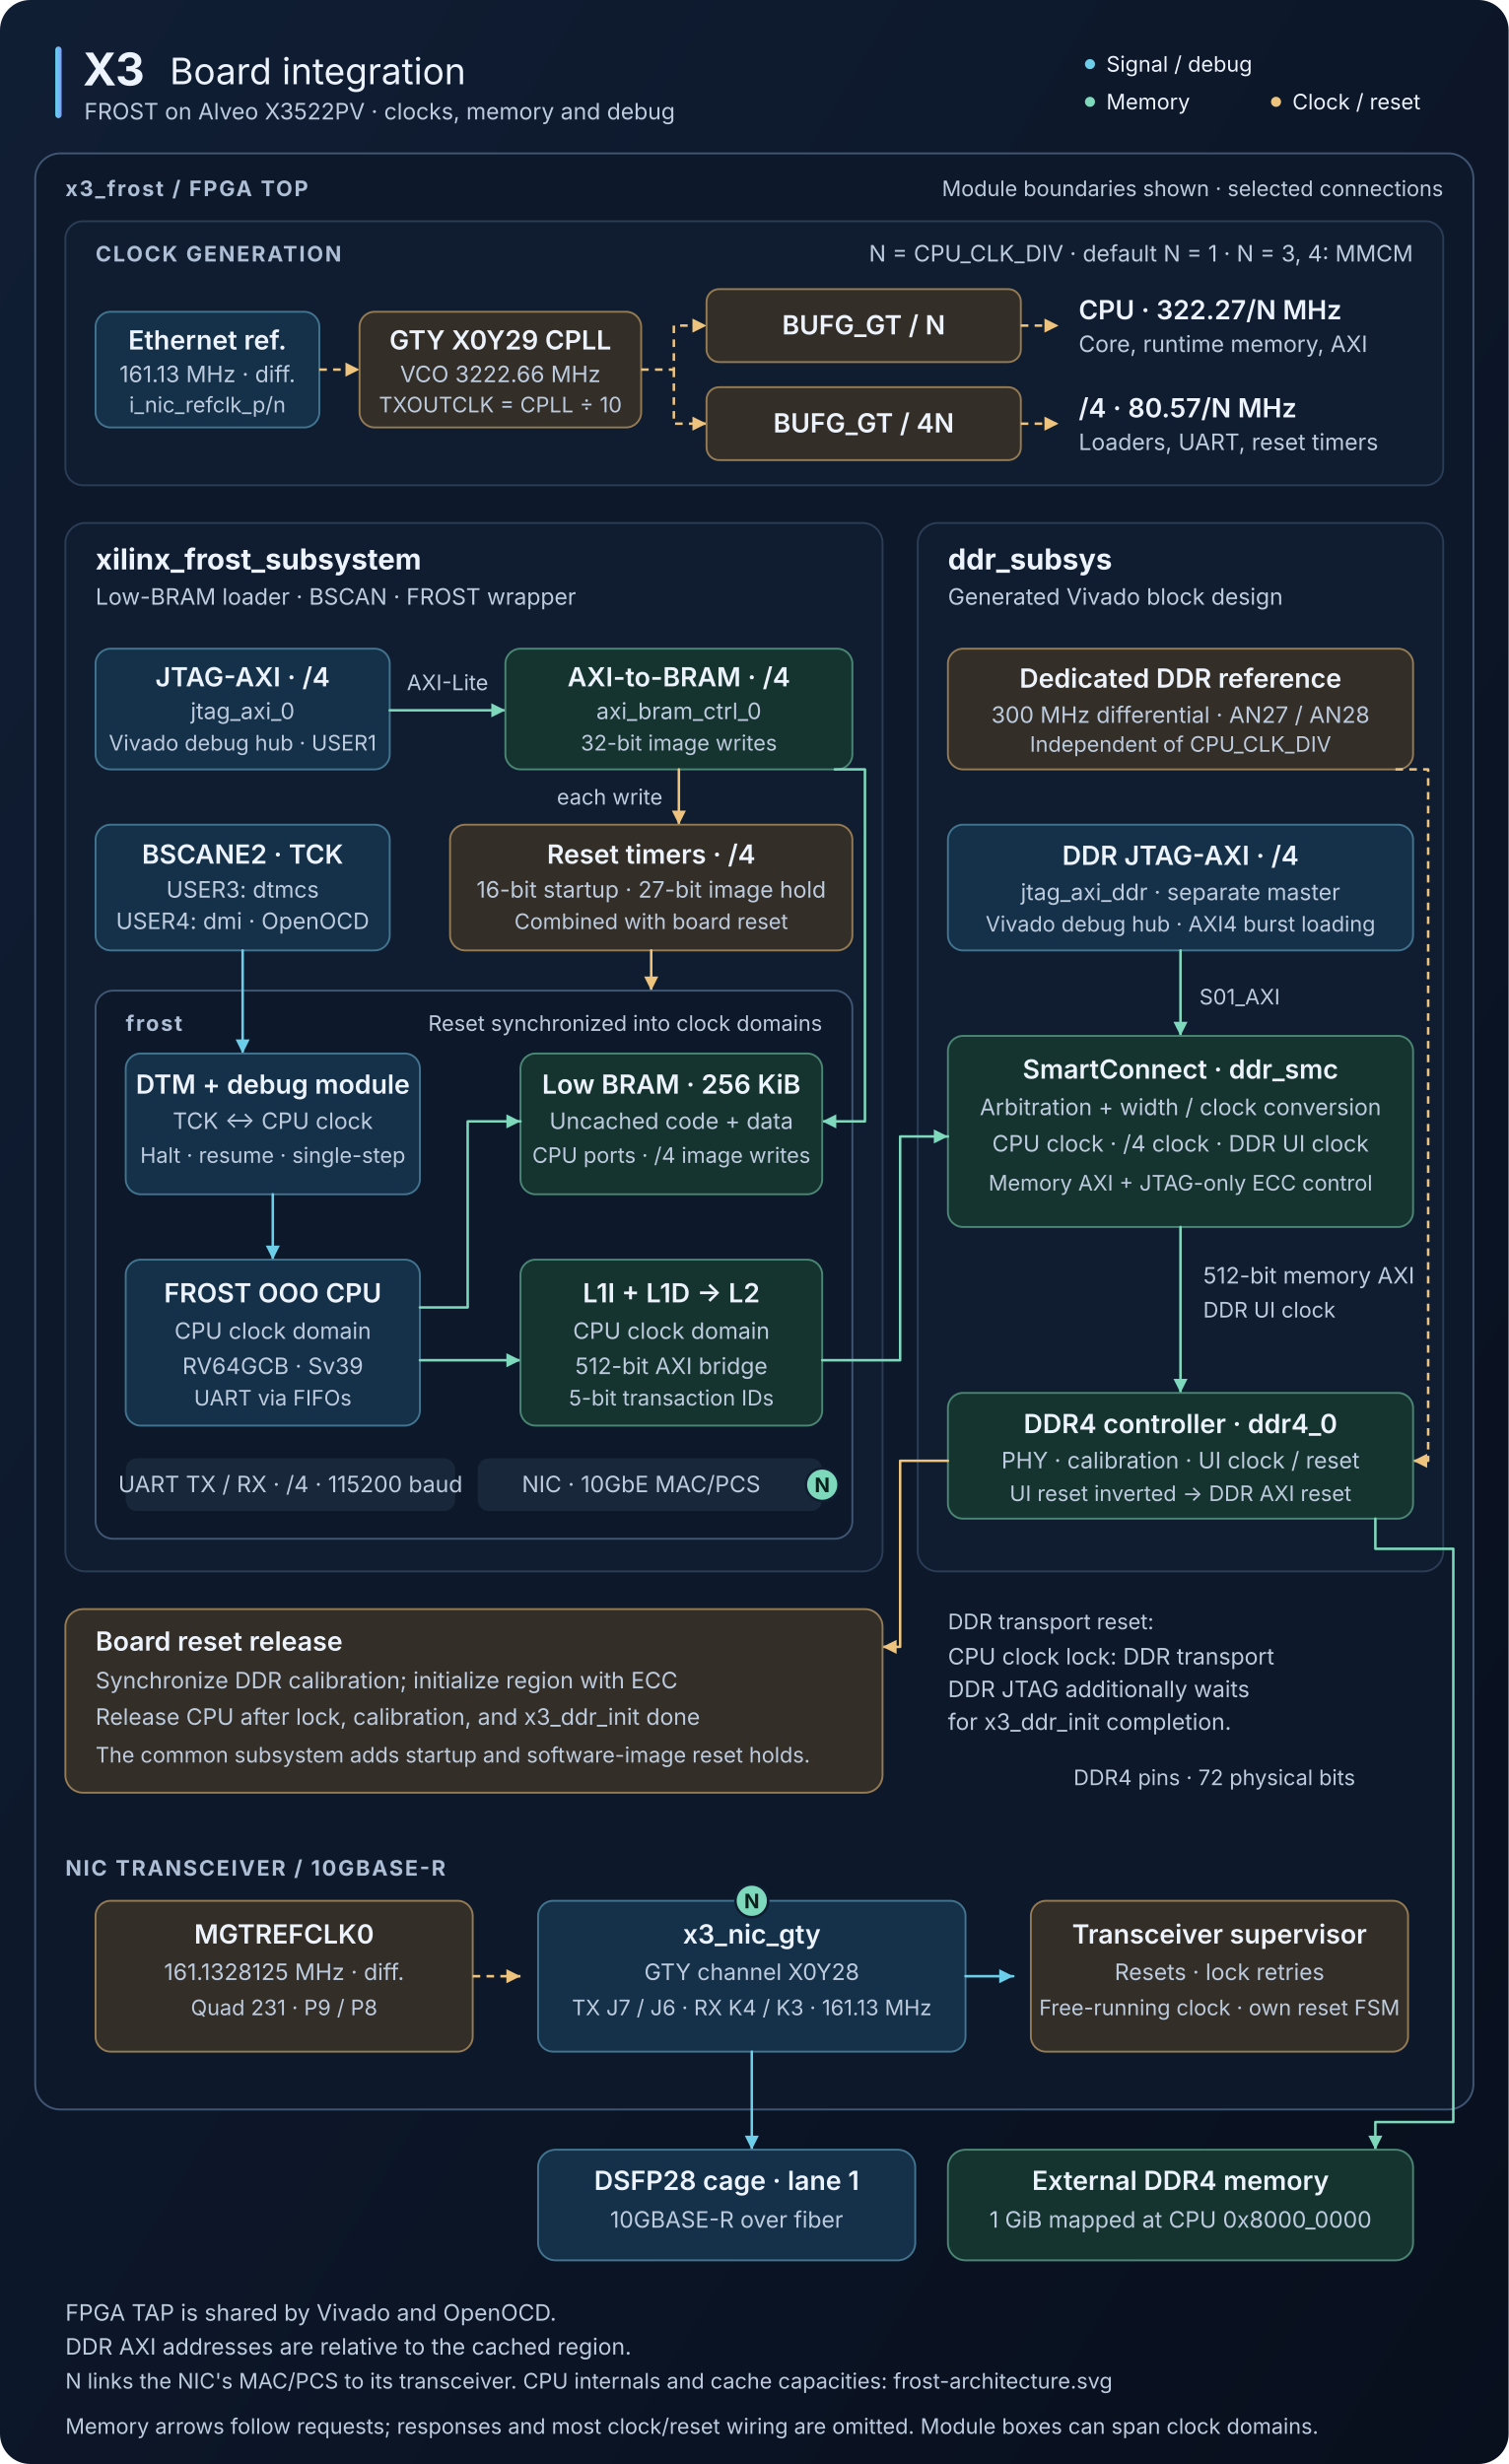
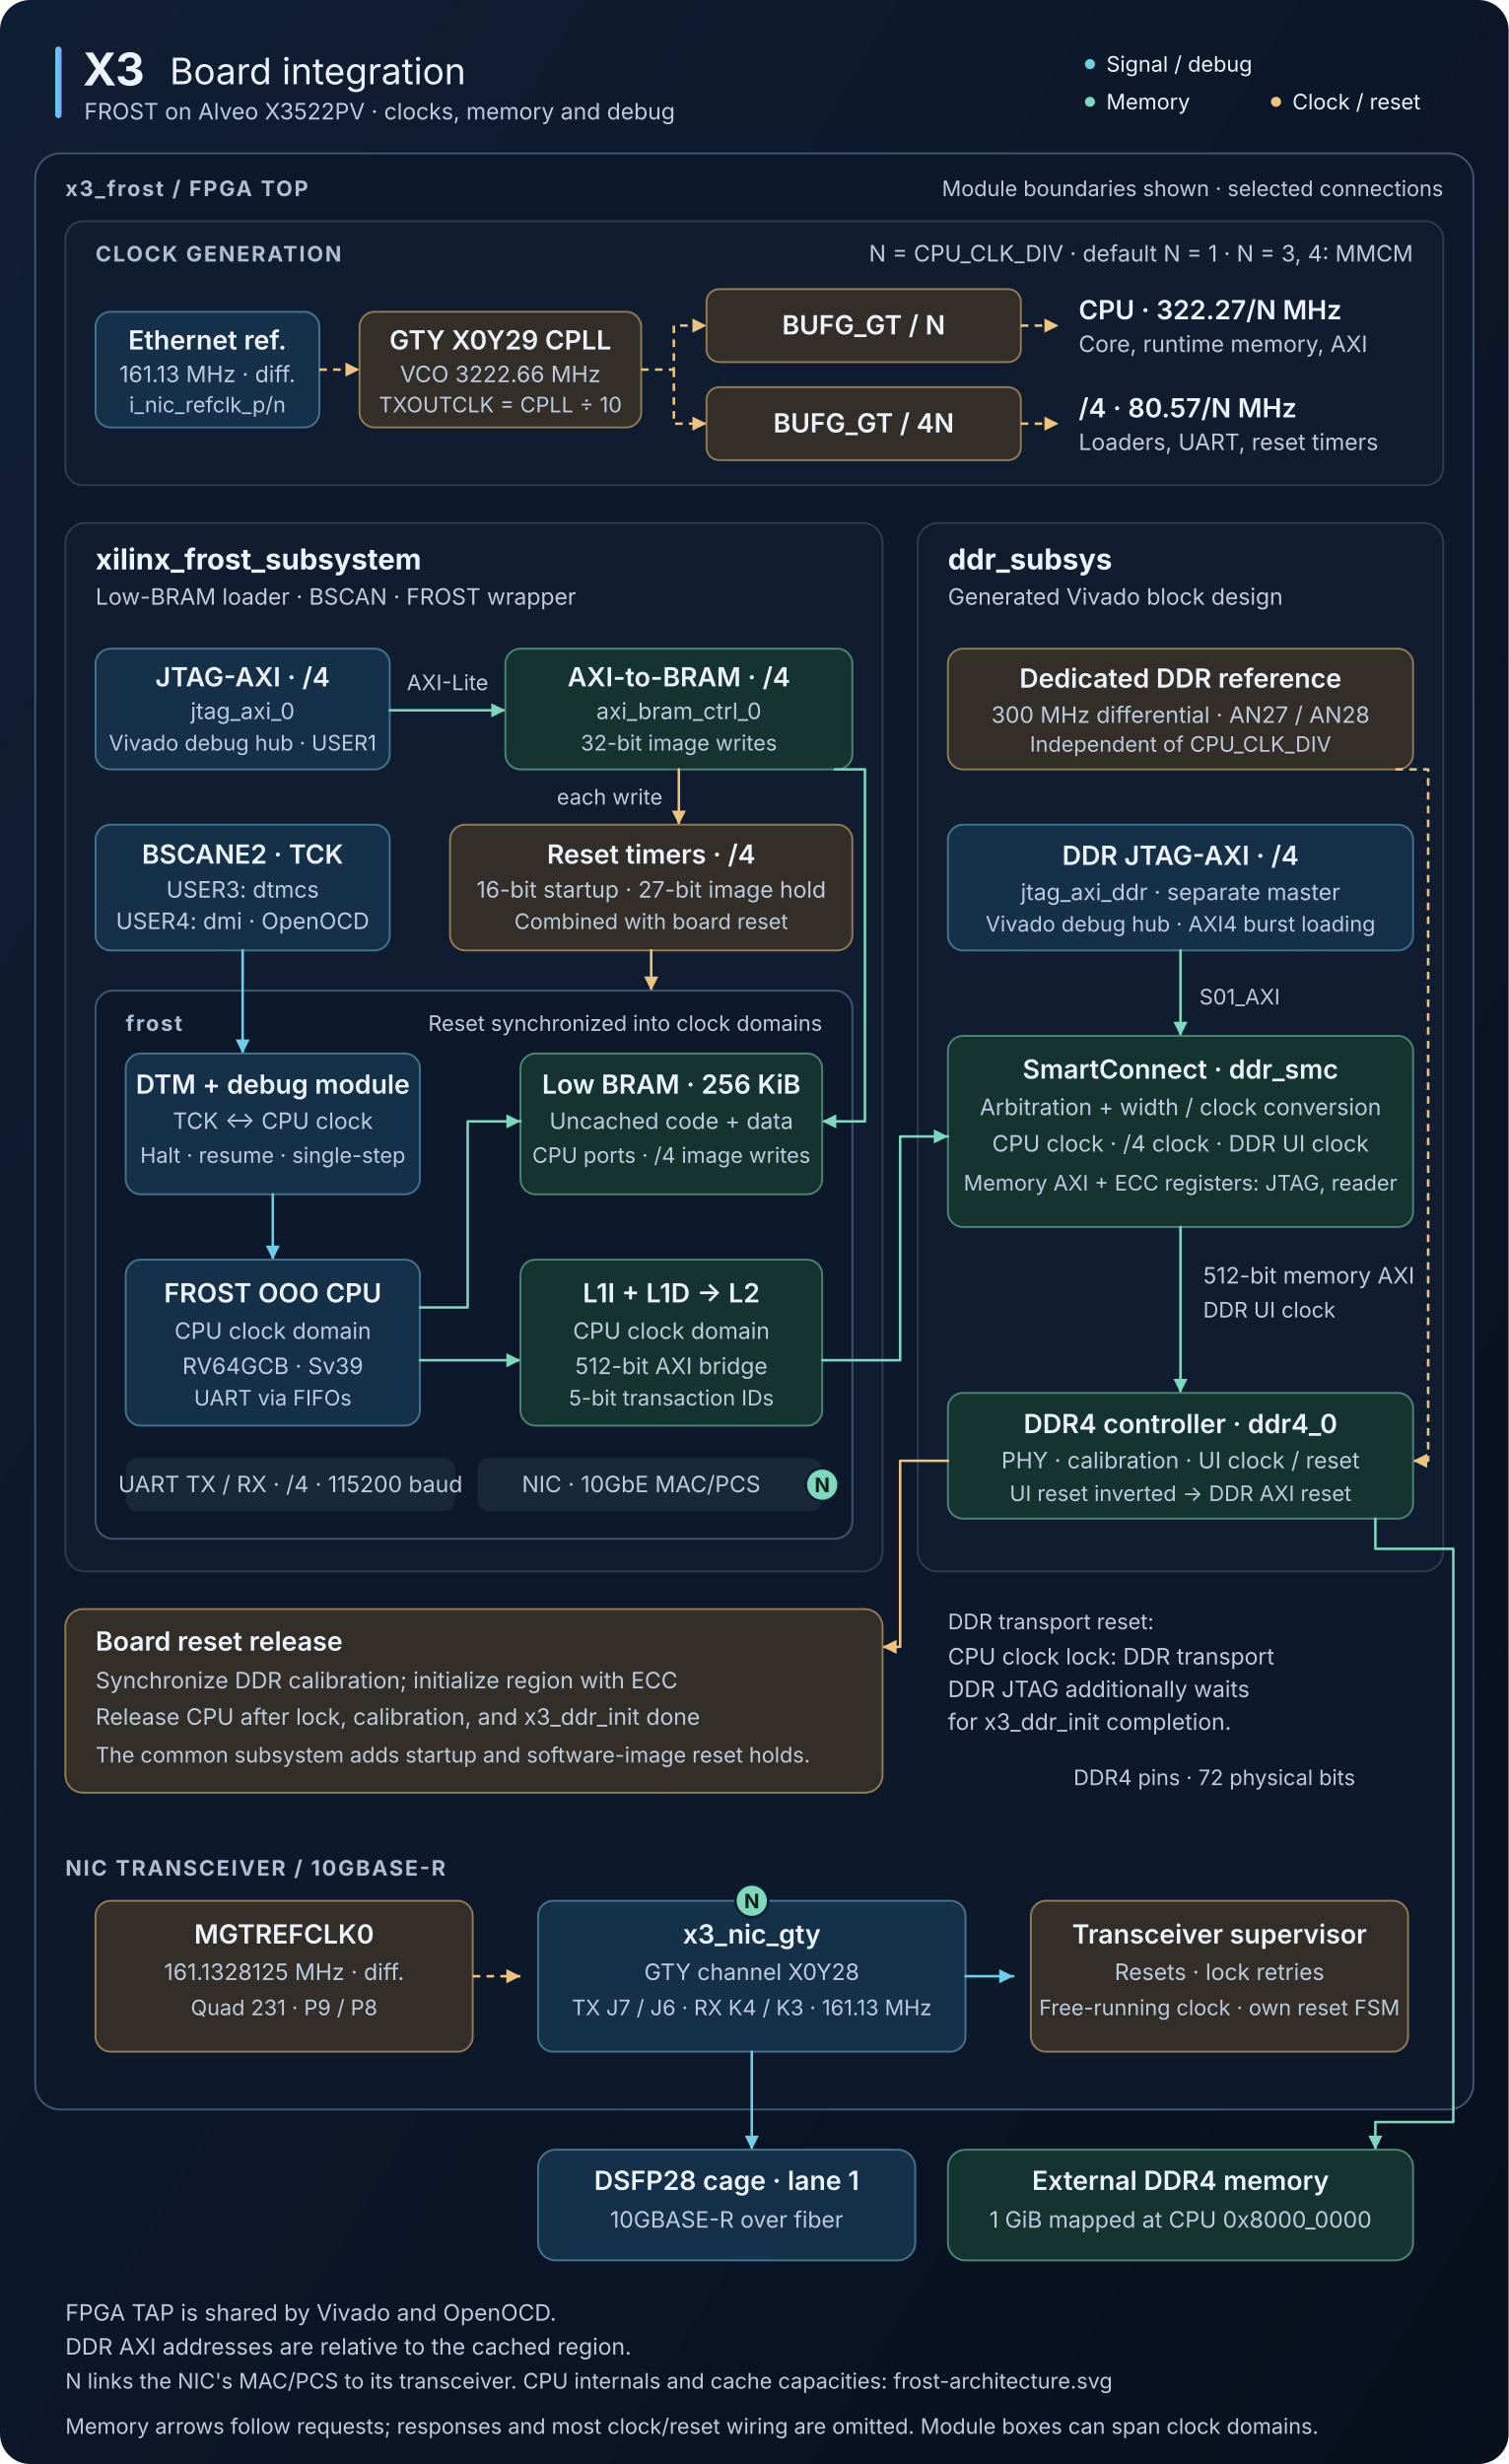
<svg xmlns="http://www.w3.org/2000/svg" width="1200" height="1960" viewBox="0 0 1200 1960" role="img" aria-labelledby="title desc">
  <defs>
    <linearGradient id="background" x2="1" y2="1">
      <stop stop-color="#101e34" />
      <stop offset="1" stop-color="#080f1d" />
    </linearGradient>
    <linearGradient id="accent">
      <stop stop-color="#62d8ef" />
      <stop offset="1" stop-color="#7f9cff" />
    </linearGradient>
    <marker id="signal-arrow" viewBox="0 0 10 10" refX="9" refY="5" markerWidth="7" markerHeight="7" orient="auto-start-reverse">
      <path d="M 1 1 L 9 5 L 1 9 Z" fill="#6dcee9" />
    </marker>
    <marker id="memory-arrow" viewBox="0 0 10 10" refX="9" refY="5" markerWidth="7" markerHeight="7" orient="auto-start-reverse">
      <path d="M 1 1 L 9 5 L 1 9 Z" fill="#7ed8bc" />
    </marker>
    <marker id="control-arrow" viewBox="0 0 10 10" refX="9" refY="5" markerWidth="7" markerHeight="7" orient="auto-start-reverse">
      <path d="M 1 1 L 9 5 L 1 9 Z" fill="#edc37d" />
    </marker>
    <style>
      text { font-family: -apple-system, BlinkMacSystemFont, "Segoe UI", sans-serif; fill: #edf3fc; }
      .heading { font-size: 23px; font-weight: 650; }
      .label { font-size: 21px; font-weight: 600; }
      .body { font-size: 18px; fill: #bdcbde; }
      .small { font-size: 17px; fill: #bdcbde; }
      .section { font-size: 17px; font-weight: 650; letter-spacing: 1.4px; fill: #adbed5; }
      .center { text-anchor: middle; }
      .boundary { fill: #0d182a; stroke: #405673; stroke-width: 1.5; }
      .panel { fill: #101d30; stroke: #2b3c55; stroke-width: 1.5; }
      .signal { fill: #153149; stroke: #42748f; stroke-width: 1.5; }
      .memory { fill: #16342f; stroke: #4b8674; stroke-width: 1.5; }
      .control { fill: #332e27; stroke: #947b54; stroke-width: 1.5; }
      .flow { fill: none; stroke: #6dcee9; stroke-width: 2; stroke-linejoin: round; stroke-linecap: round; }
      .memlink { fill: none; stroke: #7ed8bc; stroke-width: 2; stroke-linejoin: round; stroke-linecap: round; }
      .ctl { fill: none; stroke: #edc37d; stroke-width: 2; stroke-linejoin: round; stroke-linecap: round; }
      .clock { fill: none; stroke: #edc37d; stroke-width: 2; stroke-dasharray: 6 5; stroke-linejoin: round; }
      .port { fill: #7ed8bc; stroke: #101d30; stroke-width: 2; }
      .port-text { font-size: 16px; font-weight: 750; fill: #0a221c; text-anchor: middle; }
    </style>
  </defs>
  <rect width="1200" height="1960" rx="24" fill="url(#background)" />
  <rect x="44" y="37" width="5" height="57" rx="2.5" fill="url(#accent)" />
  <text x="66" y="68" font-size="36" font-weight="750">X3</text>
  <text x="135" y="67" font-size="29">Board integration</text>
  <text x="67" y="95" class="body">FROST on Alveo X3522PV · clocks, memory and debug</text>
  <g class="small">
    <circle cx="867" cy="51" r="4" fill="#6dcee9" />
    <text x="880" y="57">Signal / debug</text>
    <circle cx="867" cy="81" r="4" fill="#7ed8bc" />
    <text x="880" y="87">Memory</text>
    <circle cx="1015" cy="81" r="4" fill="#edc37d" />
    <text x="1028" y="87">Clock / reset</text>
  </g>
  <rect x="28" y="122" width="1144" height="1556" rx="20" class="boundary" />
  <text x="52" y="156" class="section">x3_frost / FPGA TOP</text>
  <text x="1148" y="156" class="small" text-anchor="end">Module boundaries shown · selected connections</text>
  <g id="clock-generation">
    <rect x="52" y="176" width="1096" height="210" rx="14" class="panel" />
    <text x="76" y="208" class="section">CLOCK GENERATION</text>
    <text x="1124" y="208" class="body" text-anchor="end">N = CPU_CLK_DIV · default N = 1 · N = 3, 4: MMCM</text>
    <rect x="76" y="248" width="178" height="92" rx="12" class="signal" />
    <text x="165" y="278" class="label center">Ethernet ref.</text>
    <text x="165" y="304" class="body center">161.13 MHz · diff.</text>
    <text x="165" y="328" class="small center">i_nic_refclk_p/n</text>
    <path d="M 254 294 H 286" class="clock" marker-end="url(#control-arrow)" />
    <rect x="286" y="248" width="224" height="92" rx="12" class="control" />
    <text x="398" y="278" class="label center">GTY X0Y29 CPLL</text>
    <text x="398" y="304" class="body center">VCO 3222.66 MHz</text>
    <text x="398" y="328" class="small center">TXOUTCLK = CPLL ÷ 10</text>
    <path d="M 510 294 H 536 V 259 H 562" class="clock" marker-end="url(#control-arrow)" />
    <path d="M 536 294 V 337 H 562" class="clock" marker-end="url(#control-arrow)" />
    <rect x="562" y="230" width="250" height="58" rx="10" class="control" />
    <text x="687" y="266" class="label center">BUFG_GT / N</text>
    <rect x="562" y="308" width="250" height="58" rx="10" class="control" />
    <text x="687" y="344" class="label center">BUFG_GT / 4N</text>
    <path d="M 812 259 H 842" class="clock" marker-end="url(#control-arrow)" />
    <path d="M 812 337 H 842" class="clock" marker-end="url(#control-arrow)" />
    <text x="858" y="254" class="label">CPU · 322.27/N MHz</text>
    <text x="858" y="280" class="body">Core, runtime memory, AXI</text>
    <text x="858" y="332" class="label">/4 · 80.57/N MHz</text>
    <text x="858" y="358" class="body">Loaders, UART, reset timers</text>
  </g>
  <rect x="52" y="416" width="650" height="834" rx="16" class="panel" />
  <text x="76" y="453" class="heading">xilinx_frost_subsystem</text>
  <text x="76" y="481" class="body">Low-BRAM loader · BSCAN · FROST wrapper</text>
  <g id="bram-loader">
    <rect x="76" y="516" width="234" height="96" rx="12" class="signal" />
    <text x="193" y="546" class="label center">JTAG-AXI · /4</text>
    <text x="193" y="572" class="body center">jtag_axi_0</text>
    <text x="193" y="597" class="small center">Vivado debug hub · USER1</text>
    <path d="M 310 565 H 402" class="memlink" marker-end="url(#memory-arrow)" />
    <text x="356" y="549" class="small center">AXI-Lite</text>
    <rect x="402" y="516" width="276" height="96" rx="12" class="memory" />
    <text x="540" y="546" class="label center">AXI-to-BRAM · /4</text>
    <text x="540" y="572" class="body center">axi_bram_ctrl_0</text>
    <text x="540" y="597" class="small center">32-bit image writes</text>
    <path d="M 540 612 V 656" class="ctl" marker-end="url(#control-arrow)" />
    <text x="527" y="640" class="small" text-anchor="end">each write</text>
  </g>
  <g id="bscan-and-reset">
    <rect x="76" y="656" width="234" height="100" rx="12" class="signal" />
    <text x="193" y="687" class="label center">BSCANE2 · TCK</text>
    <text x="193" y="714" class="body center">USER3: dtmcs</text>
    <text x="193" y="739" class="body center">USER4: dmi · OpenOCD</text>
    <rect x="358" y="656" width="320" height="100" rx="12" class="control" />
    <text x="518" y="687" class="label center">Reset timers · /4</text>
    <text x="518" y="714" class="body center">16-bit startup · 27-bit image hold</text>
    <text x="518" y="739" class="small center">Combined with board reset</text>
    <path d="M 518 756 V 788" class="ctl" marker-end="url(#control-arrow)" />
  </g>
  <rect x="76" y="788" width="602" height="436" rx="14" class="boundary" />
  <text x="100" y="820" class="section">frost</text>
  <text x="654" y="820" class="small" text-anchor="end">Reset synchronized into clock domains</text>
  <path d="M 193 756 V 838" class="flow" marker-end="url(#signal-arrow)" />
  <path d="M 664 612 H 688 V 892 H 654" class="memlink" marker-end="url(#memory-arrow)" />
  <rect x="100" y="838" width="234" height="112" rx="12" class="signal" />
  <text x="217" y="870" class="label center">DTM + debug module</text>
  <text x="217" y="898" class="body center">TCK ↔ CPU clock</text>
  <text x="217" y="925" class="small center">Halt · resume · single-step</text>
  <rect x="414" y="838" width="240" height="112" rx="12" class="memory" />
  <text x="534" y="870" class="label center">Low BRAM · 256 KiB</text>
  <text x="534" y="898" class="body center">Uncached code + data</text>
  <text x="534" y="925" class="small center">CPU ports · /4 image writes</text>
  <path d="M 217 950 V 1002" class="flow" marker-end="url(#signal-arrow)" />
  <rect x="100" y="1002" width="234" height="132" rx="12" class="signal" />
  <text x="217" y="1036" class="label center">FROST OOO CPU</text>
  <text x="217" y="1065" class="body center">CPU clock domain</text>
  <text x="217" y="1093" class="body center">RV64GCB · Sv39</text>
  <text x="217" y="1118" class="small center">UART via FIFOs</text>
  <path d="M 334 1040 H 372 V 892 H 414" class="memlink" marker-end="url(#memory-arrow)" />
  <path d="M 334 1082 H 414" class="memlink" marker-end="url(#memory-arrow)" />
  <rect x="414" y="1002" width="240" height="132" rx="12" class="memory" />
  <text x="534" y="1036" class="label center">L1I + L1D → L2</text>
  <text x="534" y="1065" class="body center">CPU clock domain</text>
  <text x="534" y="1093" class="body center">512-bit AXI bridge</text>
  <text x="534" y="1118" class="small center">5-bit transaction IDs</text>
  <rect x="100" y="1160" width="262" height="42" rx="9" fill="#19273b" />
  <text x="231" y="1187" class="body center">UART TX / RX · /4 · 115200 baud</text>
  <rect x="380" y="1160" width="274" height="42" rx="9" fill="#19273b" />
  <text x="510" y="1187" class="body center">NIC · 10GbE MAC/PCS</text>
  <circle cx="654" cy="1181" r="13" class="port" />
  <text x="654" y="1187" class="port-text">N</text>
  <rect x="730" y="416" width="418" height="834" rx="16" class="panel" />
  <text x="754" y="453" class="heading">ddr_subsys</text>
  <text x="754" y="481" class="body">Generated Vivado block design</text>
  <rect x="754" y="516" width="370" height="96" rx="12" class="control" />
  <text x="939" y="547" class="label center">Dedicated DDR reference</text>
  <text x="939" y="575" class="body center">300 MHz differential · AN27 / AN28</text>
  <text x="939" y="598" class="small center">Independent of CPU_CLK_DIV</text>
  <path d="M 1110 612 H 1136 V 1162 H 1124" class="clock" marker-end="url(#control-arrow)" />
  <rect x="754" y="656" width="370" height="100" rx="12" class="signal" />
  <text x="939" y="688" class="label center">DDR JTAG-AXI · /4</text>
  <text x="939" y="716" class="body center">jtag_axi_ddr · separate master</text>
  <text x="939" y="741" class="small center">Vivado debug hub · AXI4 burst loading</text>
  <path d="M 939 756 V 824" class="memlink" marker-end="url(#memory-arrow)" />
  <text x="954" y="799" class="small">S01_AXI</text>
  <rect x="754" y="824" width="370" height="152" rx="12" class="memory" />
  <text x="939" y="858" class="label center">SmartConnect · ddr_smc</text>
  <text x="939" y="887" class="body center">Arbitration + width / clock conversion</text>
  <text x="939" y="916" class="body center">CPU clock · /4 clock · DDR UI clock</text>
-   <text x="939" y="947" class="small center">Memory AXI + JTAG-only ECC control</text>
+   <text x="939" y="947" class="small center">Memory AXI + ECC registers: JTAG, reader</text>
  <path d="M 654 1082 H 716 V 904 H 754" class="memlink" marker-end="url(#memory-arrow)" />
  <path d="M 939 976 V 1108" class="memlink" marker-end="url(#memory-arrow)" />
  <text x="957" y="1021" class="body">512-bit memory AXI</text>
  <text x="957" y="1048" class="small">DDR UI clock</text>
  <rect x="754" y="1108" width="370" height="100" rx="12" class="memory" />
  <text x="939" y="1140" class="label center">DDR4 controller · ddr4_0</text>
  <text x="939" y="1168" class="body center">PHY · calibration · UI clock / reset</text>
  <text x="939" y="1194" class="small center">UI reset inverted → DDR AXI reset</text>
  <path d="M 754 1162 H 716 V 1310 H 702" class="ctl" marker-end="url(#control-arrow)" />
  <rect x="52" y="1280" width="650" height="146" rx="14" class="control" />
  <text x="76" y="1313" class="label">Board reset release</text>
  <text x="76" y="1343" class="body">Synchronize DDR calibration; initialize region with ECC</text>
  <text x="76" y="1372" class="body">Release CPU after lock, calibration, and x3_ddr_init done</text>
  <text x="76" y="1402" class="small">The common subsystem adds startup and software-image reset holds.</text>
  <text x="754" y="1296" class="small">DDR transport reset:</text>
  <text x="754" y="1324" class="body">CPU clock lock: DDR transport</text>
  <text x="754" y="1350" class="body">DDR JTAG additionally waits</text>
  <text x="754" y="1376" class="body">for x3_ddr_init completion.</text>
  <path d="M 1094 1208 V 1232 H 1156 V 1688 H 1094 V 1710" class="memlink" marker-end="url(#memory-arrow)" />
  <text x="1078" y="1420" class="small" text-anchor="end">DDR4 pins · 72 physical bits</text>
  <text x="52" y="1492" class="section">NIC TRANSCEIVER / 10GBASE-R</text>
  <rect x="76" y="1512" width="300" height="120" rx="12" class="control" />
  <text x="226" y="1546" class="label center">MGTREFCLK0</text>
  <text x="226" y="1575" class="body center">161.1328125 MHz · diff.</text>
  <text x="226" y="1603" class="small center">Quad 231 · P9 / P8</text>
  <path d="M 376 1572 H 414" class="clock" marker-end="url(#control-arrow)" />
  <rect x="428" y="1512" width="340" height="120" rx="12" class="signal" />
  <text x="598" y="1546" class="label center">x3_nic_gty</text>
  <text x="598" y="1575" class="body center">GTY channel X0Y28</text>
  <text x="598" y="1603" class="small center">TX J7 / J6 · RX K4 / K3 · 161.13 MHz</text>
  <circle cx="598" cy="1512" r="13" class="port" />
  <text x="598" y="1518" class="port-text">N</text>
  <path d="M 768 1572 H 806" class="flow" marker-end="url(#signal-arrow)" />
  <rect x="820" y="1512" width="300" height="120" rx="12" class="control" />
  <text x="970" y="1546" class="label center">Transceiver supervisor</text>
  <text x="970" y="1575" class="body center">Resets · lock retries</text>
  <text x="970" y="1603" class="small center">Free-running clock · own reset FSM</text>
  <path d="M 598 1632 V 1710" class="flow" marker-end="url(#signal-arrow)" />
  <rect x="428" y="1710" width="300" height="88" rx="14" class="signal" />
  <text x="578" y="1742" class="label center">DSFP28 cage · lane 1</text>
  <text x="578" y="1772" class="body center">10GBASE-R over fiber</text>
  <rect x="754" y="1710" width="370" height="88" rx="14" class="memory" />
  <text x="939" y="1742" class="label center">External DDR4 memory</text>
  <text x="939" y="1772" class="body center">1 GiB mapped at CPU 0x8000_0000</text>
  <text x="52" y="1846" class="body">FPGA TAP is shared by Vivado and OpenOCD.</text>
  <text x="52" y="1873" class="body">DDR AXI addresses are relative to the cached region.</text>
  <text x="52" y="1900" class="small">N links the NIC's MAC/PCS to its transceiver. CPU internals and cache capacities: frost-architecture.svg</text>
  <text x="52" y="1936" class="small">Memory arrows follow requests; responses and most clock/reset wiring are omitted. Module boxes can span clock domains.</text>
</svg>
